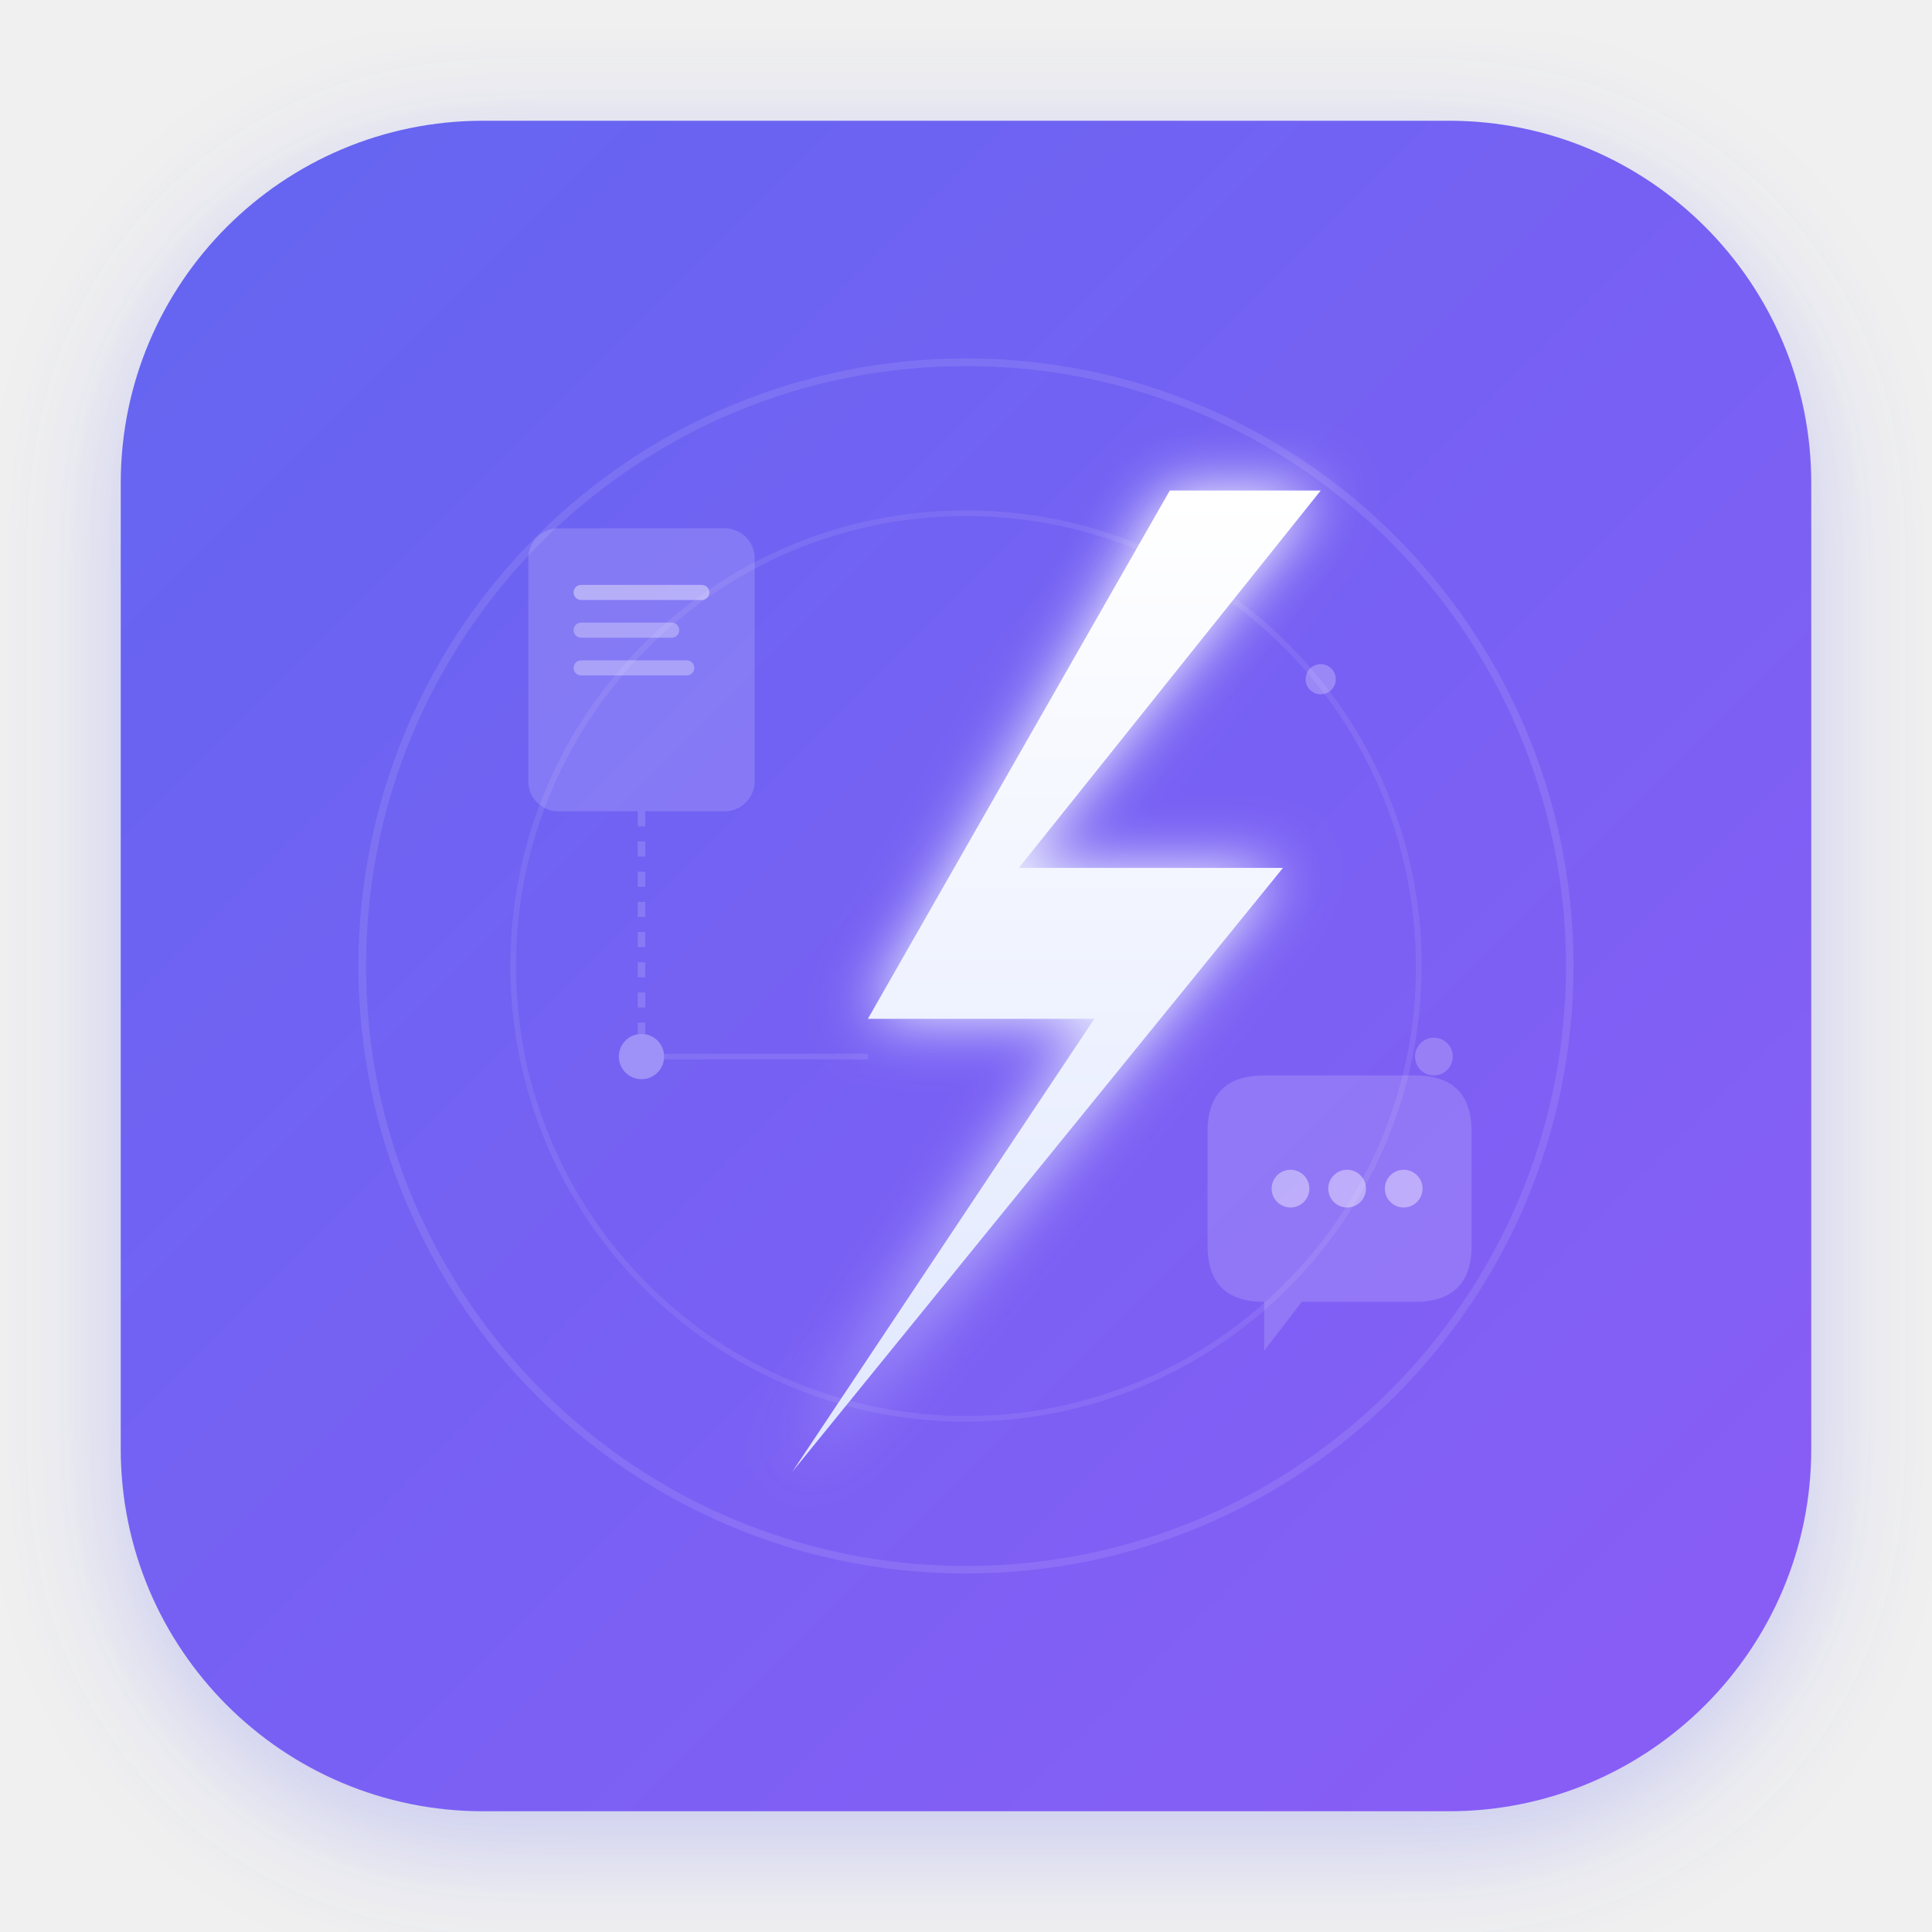
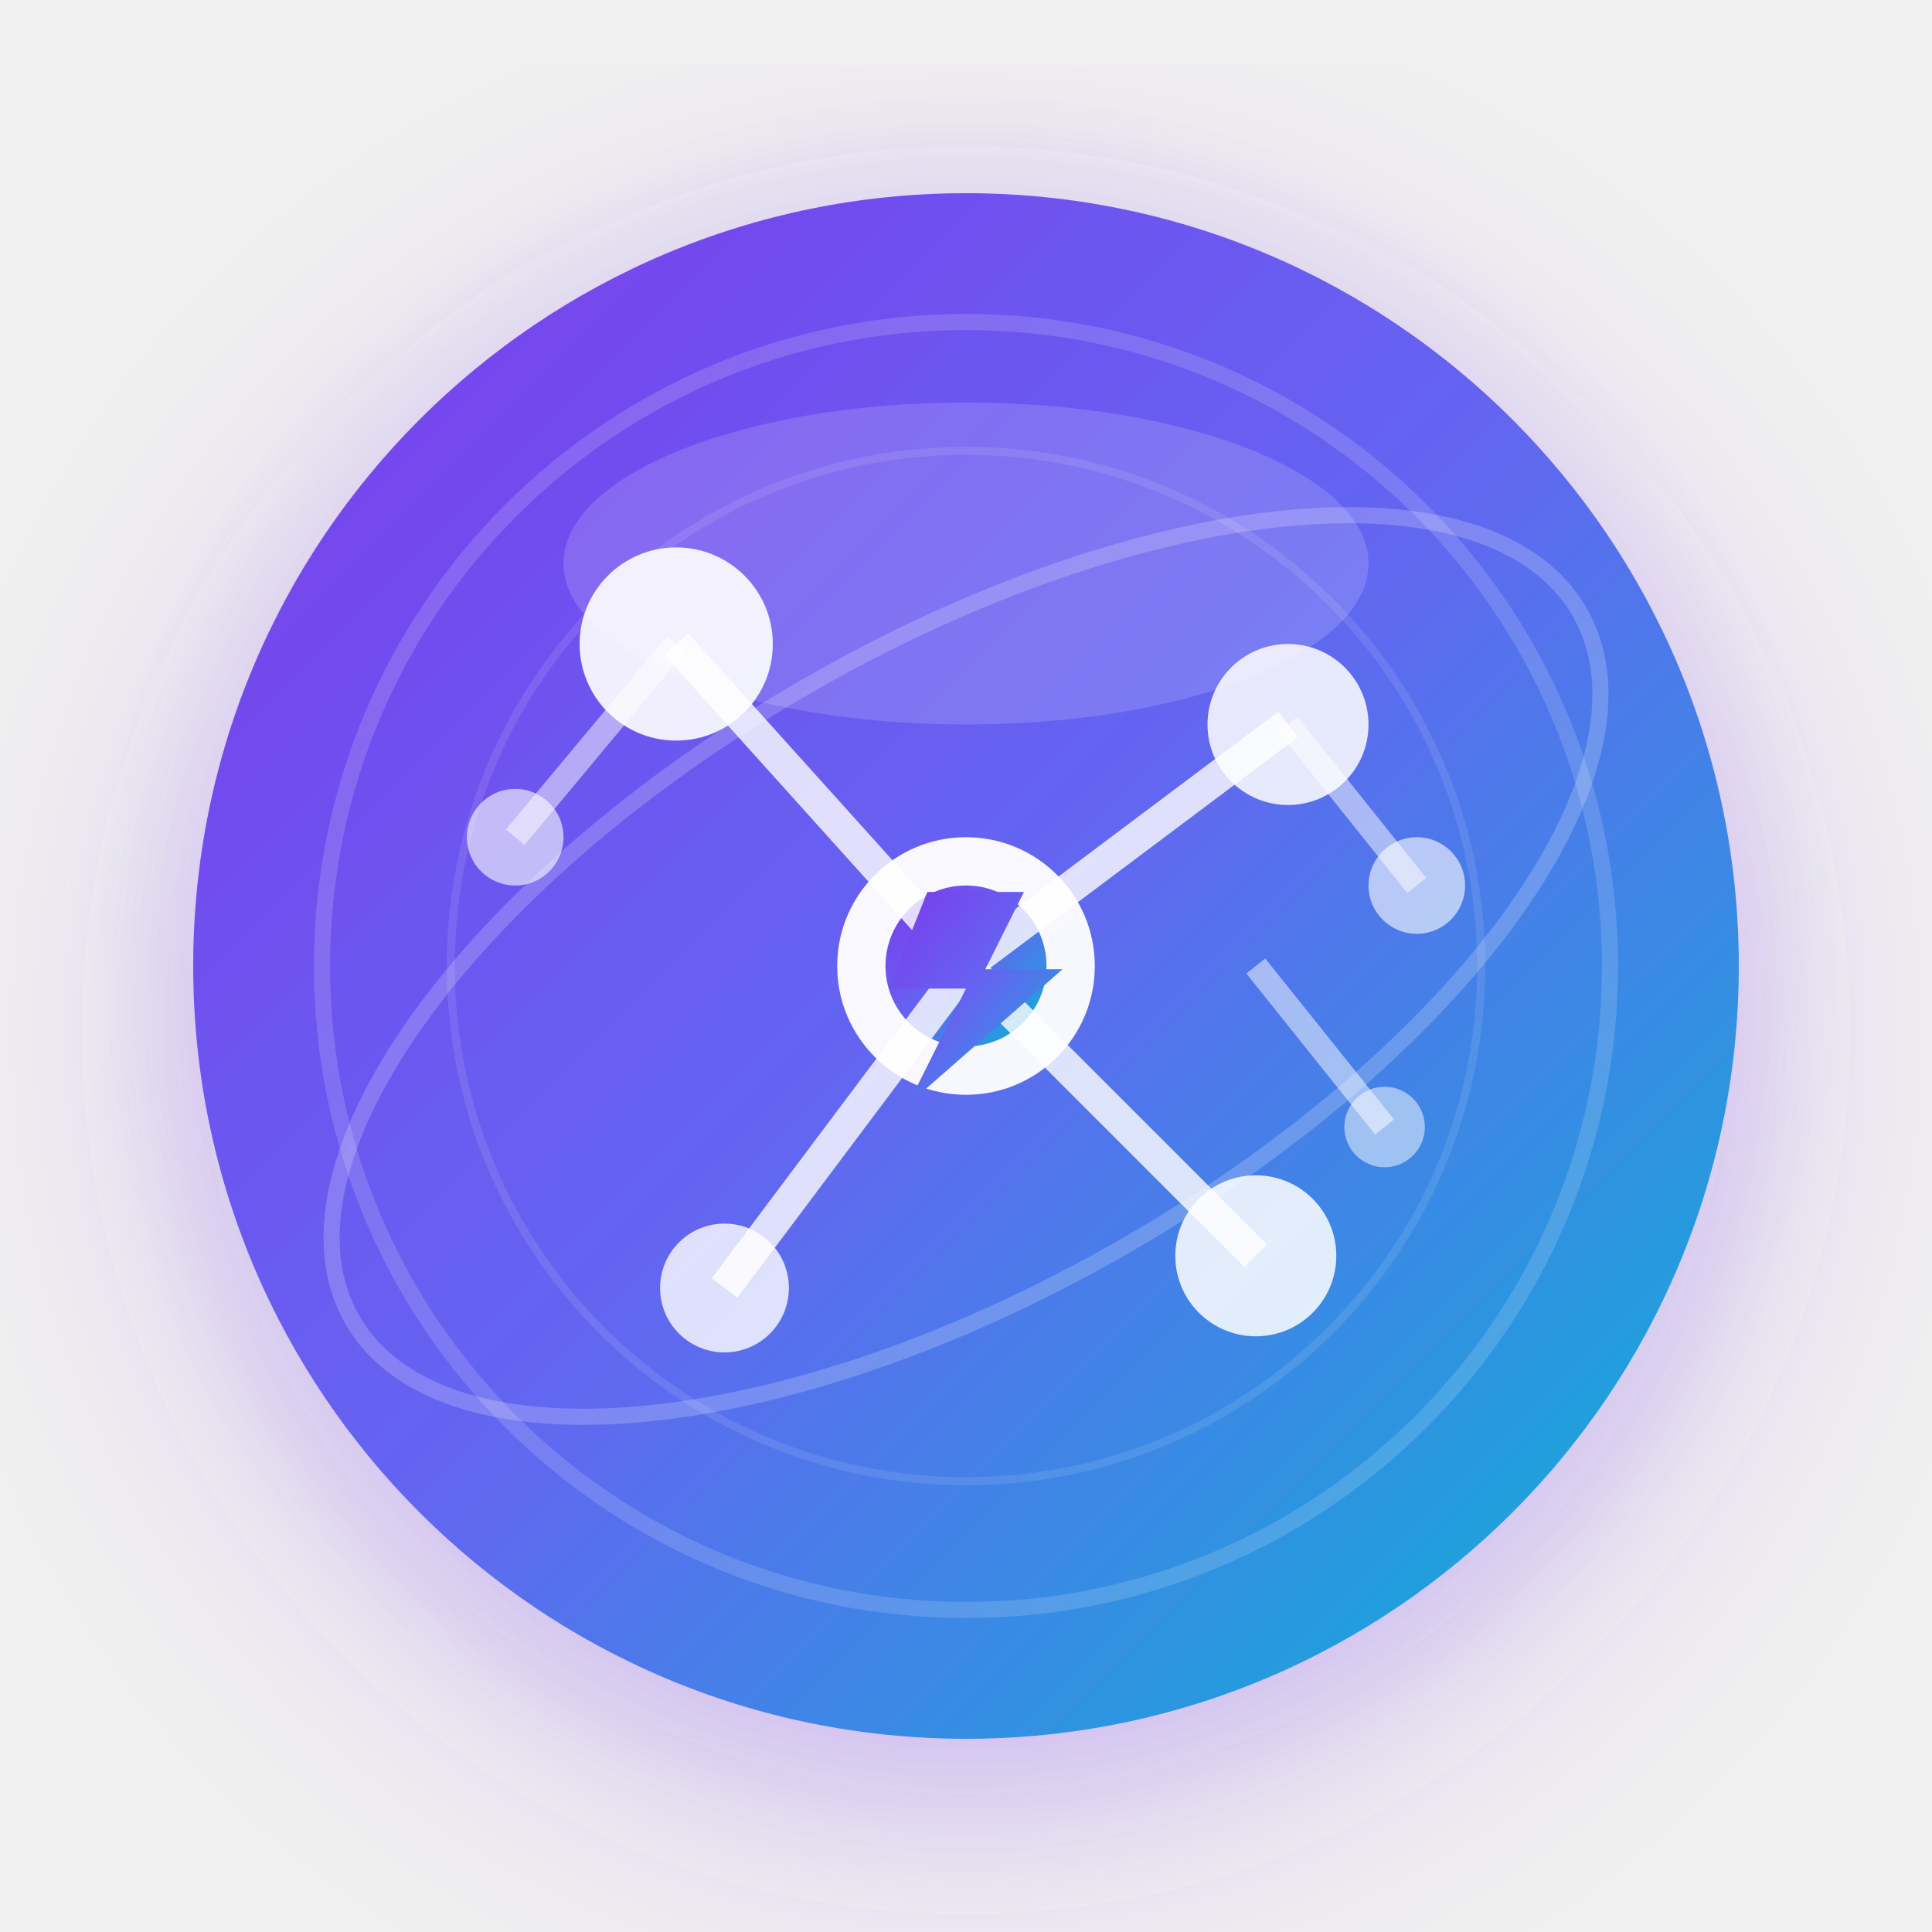
- <svg xmlns="http://www.w3.org/2000/svg" width="512" height="512" viewBox="0 0 512 512" fill="none">
+ <svg xmlns="http://www.w3.org/2000/svg" viewBox="0 0 120 120">
  <defs>
-     <linearGradient id="mainGradient" x1="0%" y1="0%" x2="100%" y2="100%">
-       <stop offset="0%" style="stop-color:#6366f1" />
-       <stop offset="50%" style="stop-color:#8b5cf6" />
-       <stop offset="100%" style="stop-color:#d946ef" />
+     <linearGradient id="mainGrad" x1="0%" y1="0%" x2="100%" y2="100%">
+       <stop offset="0%" style="stop-color:#7c3aed" />
+       <stop offset="50%" style="stop-color:#6366f1" />
+       <stop offset="100%" style="stop-color:#06b6d4" />
    </linearGradient>
-     <linearGradient id="bgGradient" x1="0%" y1="0%" x2="100%" y2="100%">
-       <stop offset="0%" style="stop-color:#6366f1" />
-       <stop offset="100%" style="stop-color:#8b5cf6" />
+     <radialGradient id="glowGrad" cx="50%" cy="50%" r="50%">
+       <stop offset="0%" style="stop-color:#a78bfa;stop-opacity:0.4" />
+       <stop offset="100%" style="stop-color:#7c3aed;stop-opacity:0" />
+     </radialGradient>
+     <linearGradient id="innerGrad" x1="0%" y1="100%" x2="100%" y2="0%">
+       <stop offset="0%" style="stop-color:#c4b5fd" />
+       <stop offset="100%" style="stop-color:#ffffff" />
    </linearGradient>
-     <linearGradient id="boltGradient" x1="0%" y1="0%" x2="0%" y2="100%">
-       <stop offset="0%" style="stop-color:#ffffff" />
-       <stop offset="100%" style="stop-color:#e0e7ff" />
-     </linearGradient>
-     <filter id="glow" x="-50%" y="-50%" width="200%" height="200%">
-       <feGaussianBlur stdDeviation="8" result="coloredBlur" />
-       <feMerge>
-         <feMergeNode in="coloredBlur" />
-         <feMergeNode in="SourceGraphic" />
-       </feMerge>
-     </filter>
    <filter id="shadow" x="-20%" y="-20%" width="140%" height="140%">
-       <feDropShadow dx="0" dy="8" stdDeviation="16" flood-color="#6366f1" flood-opacity="0.3" />
+       <feDropShadow dx="0" dy="4" stdDeviation="8" flood-color="#7c3aed" flood-opacity="0.3" />
    </filter>
  </defs>
-   <rect x="32" y="32" width="448" height="448" rx="96" fill="url(#bgGradient)" filter="url(#shadow)" />
-   <circle cx="256" cy="256" r="160" fill="none" stroke="rgba(255,255,255,0.1)" stroke-width="2" />
-   <circle cx="256" cy="256" r="120" fill="none" stroke="rgba(255,255,255,0.08)" stroke-width="1.5" />
-   <rect x="140" y="140" width="60" height="75" rx="8" fill="rgba(255,255,255,0.15)" />
-   <rect x="152" y="155" width="36" height="4" rx="2" fill="rgba(255,255,255,0.4)" />
-   <rect x="152" y="165" width="28" height="4" rx="2" fill="rgba(255,255,255,0.3)" />
-   <rect x="152" y="175" width="32" height="4" rx="2" fill="rgba(255,255,255,0.3)" />
-   <g filter="url(#glow)">
-     <path d="M310 130 L230 270 L290 270 L210 390 L340 230 L270 230 L350 130 Z" fill="url(#boltGradient)" />
+   <circle cx="60" cy="60" r="55" fill="url(#glowGrad)" />
+   <circle cx="60" cy="60" r="48" fill="url(#mainGrad)" filter="url(#shadow)" />
+   <circle cx="60" cy="60" r="40" fill="none" stroke="rgba(255,255,255,0.15)" stroke-width="1" />
+   <circle cx="60" cy="60" r="32" fill="none" stroke="rgba(255,255,255,0.1)" stroke-width="0.5" />
+   <g transform="translate(60, 60)">
+     <circle cx="0" cy="0" r="8" fill="white" opacity="0.95" />
+     <circle cx="0" cy="0" r="5" fill="url(#mainGrad)" />
+     <line x1="0" y1="0" x2="-18" y2="-20" stroke="white" stroke-width="2" opacity="0.8" />
+     <line x1="0" y1="0" x2="20" y2="-15" stroke="white" stroke-width="2" opacity="0.8" />
+     <line x1="0" y1="0" x2="18" y2="18" stroke="white" stroke-width="2" opacity="0.8" />
+     <line x1="0" y1="0" x2="-15" y2="20" stroke="white" stroke-width="2" opacity="0.8" />
+     <circle cx="-18" cy="-20" r="6" fill="white" opacity="0.9" />
+     <circle cx="20" cy="-15" r="5" fill="white" opacity="0.85" />
+     <circle cx="18" cy="18" r="5" fill="white" opacity="0.85" />
+     <circle cx="-15" cy="20" r="4" fill="white" opacity="0.8" />
+     <line x1="-18" y1="-20" x2="-28" y2="-8" stroke="white" stroke-width="1.5" opacity="0.5" />
+     <line x1="20" y1="-15" x2="28" y2="-5" stroke="white" stroke-width="1.5" opacity="0.5" />
+     <line x1="18" cy="18" x2="26" y2="10" stroke="white" stroke-width="1.5" opacity="0.5" />
+     <circle cx="-28" cy="-8" r="3" fill="white" opacity="0.6" />
+     <circle cx="28" cy="-5" r="3" fill="white" opacity="0.6" />
+     <circle cx="26" cy="10" r="2.5" fill="white" opacity="0.5" />
+     <path d="M-2 -3 L3 -3 L1 1 L5 1 L-3 8 L0 2 L-4 2 Z" fill="url(#mainGrad)" stroke="none" transform="translate(0, -1) scale(1.2)" />
  </g>
-   <g transform="translate(320, 300)">
-     <path d="M0 0 Q0 -15 15 -15 L55 -15 Q70 -15 70 0 L70 30 Q70 45 55 45 L25 45 L15 58 L15 45 L15 45 Q0 45 0 30 Z" fill="rgba(255,255,255,0.15)" />
-     <circle cx="22" cy="15" r="5" fill="rgba(255,255,255,0.4)" />
-     <circle cx="37" cy="15" r="5" fill="rgba(255,255,255,0.4)" />
-     <circle cx="52" cy="15" r="5" fill="rgba(255,255,255,0.4)" />
-   </g>
-   <circle cx="170" cy="280" r="6" fill="rgba(255,255,255,0.3)" />
-   <circle cx="350" cy="180" r="4" fill="rgba(255,255,255,0.25)" />
-   <circle cx="380" cy="280" r="5" fill="rgba(255,255,255,0.2)" />
-   <line x1="170" y1="215" x2="170" y2="274" stroke="rgba(255,255,255,0.15)" stroke-width="2" stroke-dasharray="4 4" />
-   <line x1="176" y1="280" x2="230" y2="280" stroke="rgba(255,255,255,0.1)" stroke-width="1.5" />
+   <ellipse cx="60" cy="60" rx="44" ry="20" fill="none" stroke="rgba(255,255,255,0.2)" stroke-width="1" transform="rotate(-30, 60, 60)" />
+   <ellipse cx="60" cy="35" rx="25" ry="10" fill="rgba(255,255,255,0.15)" />
</svg>
